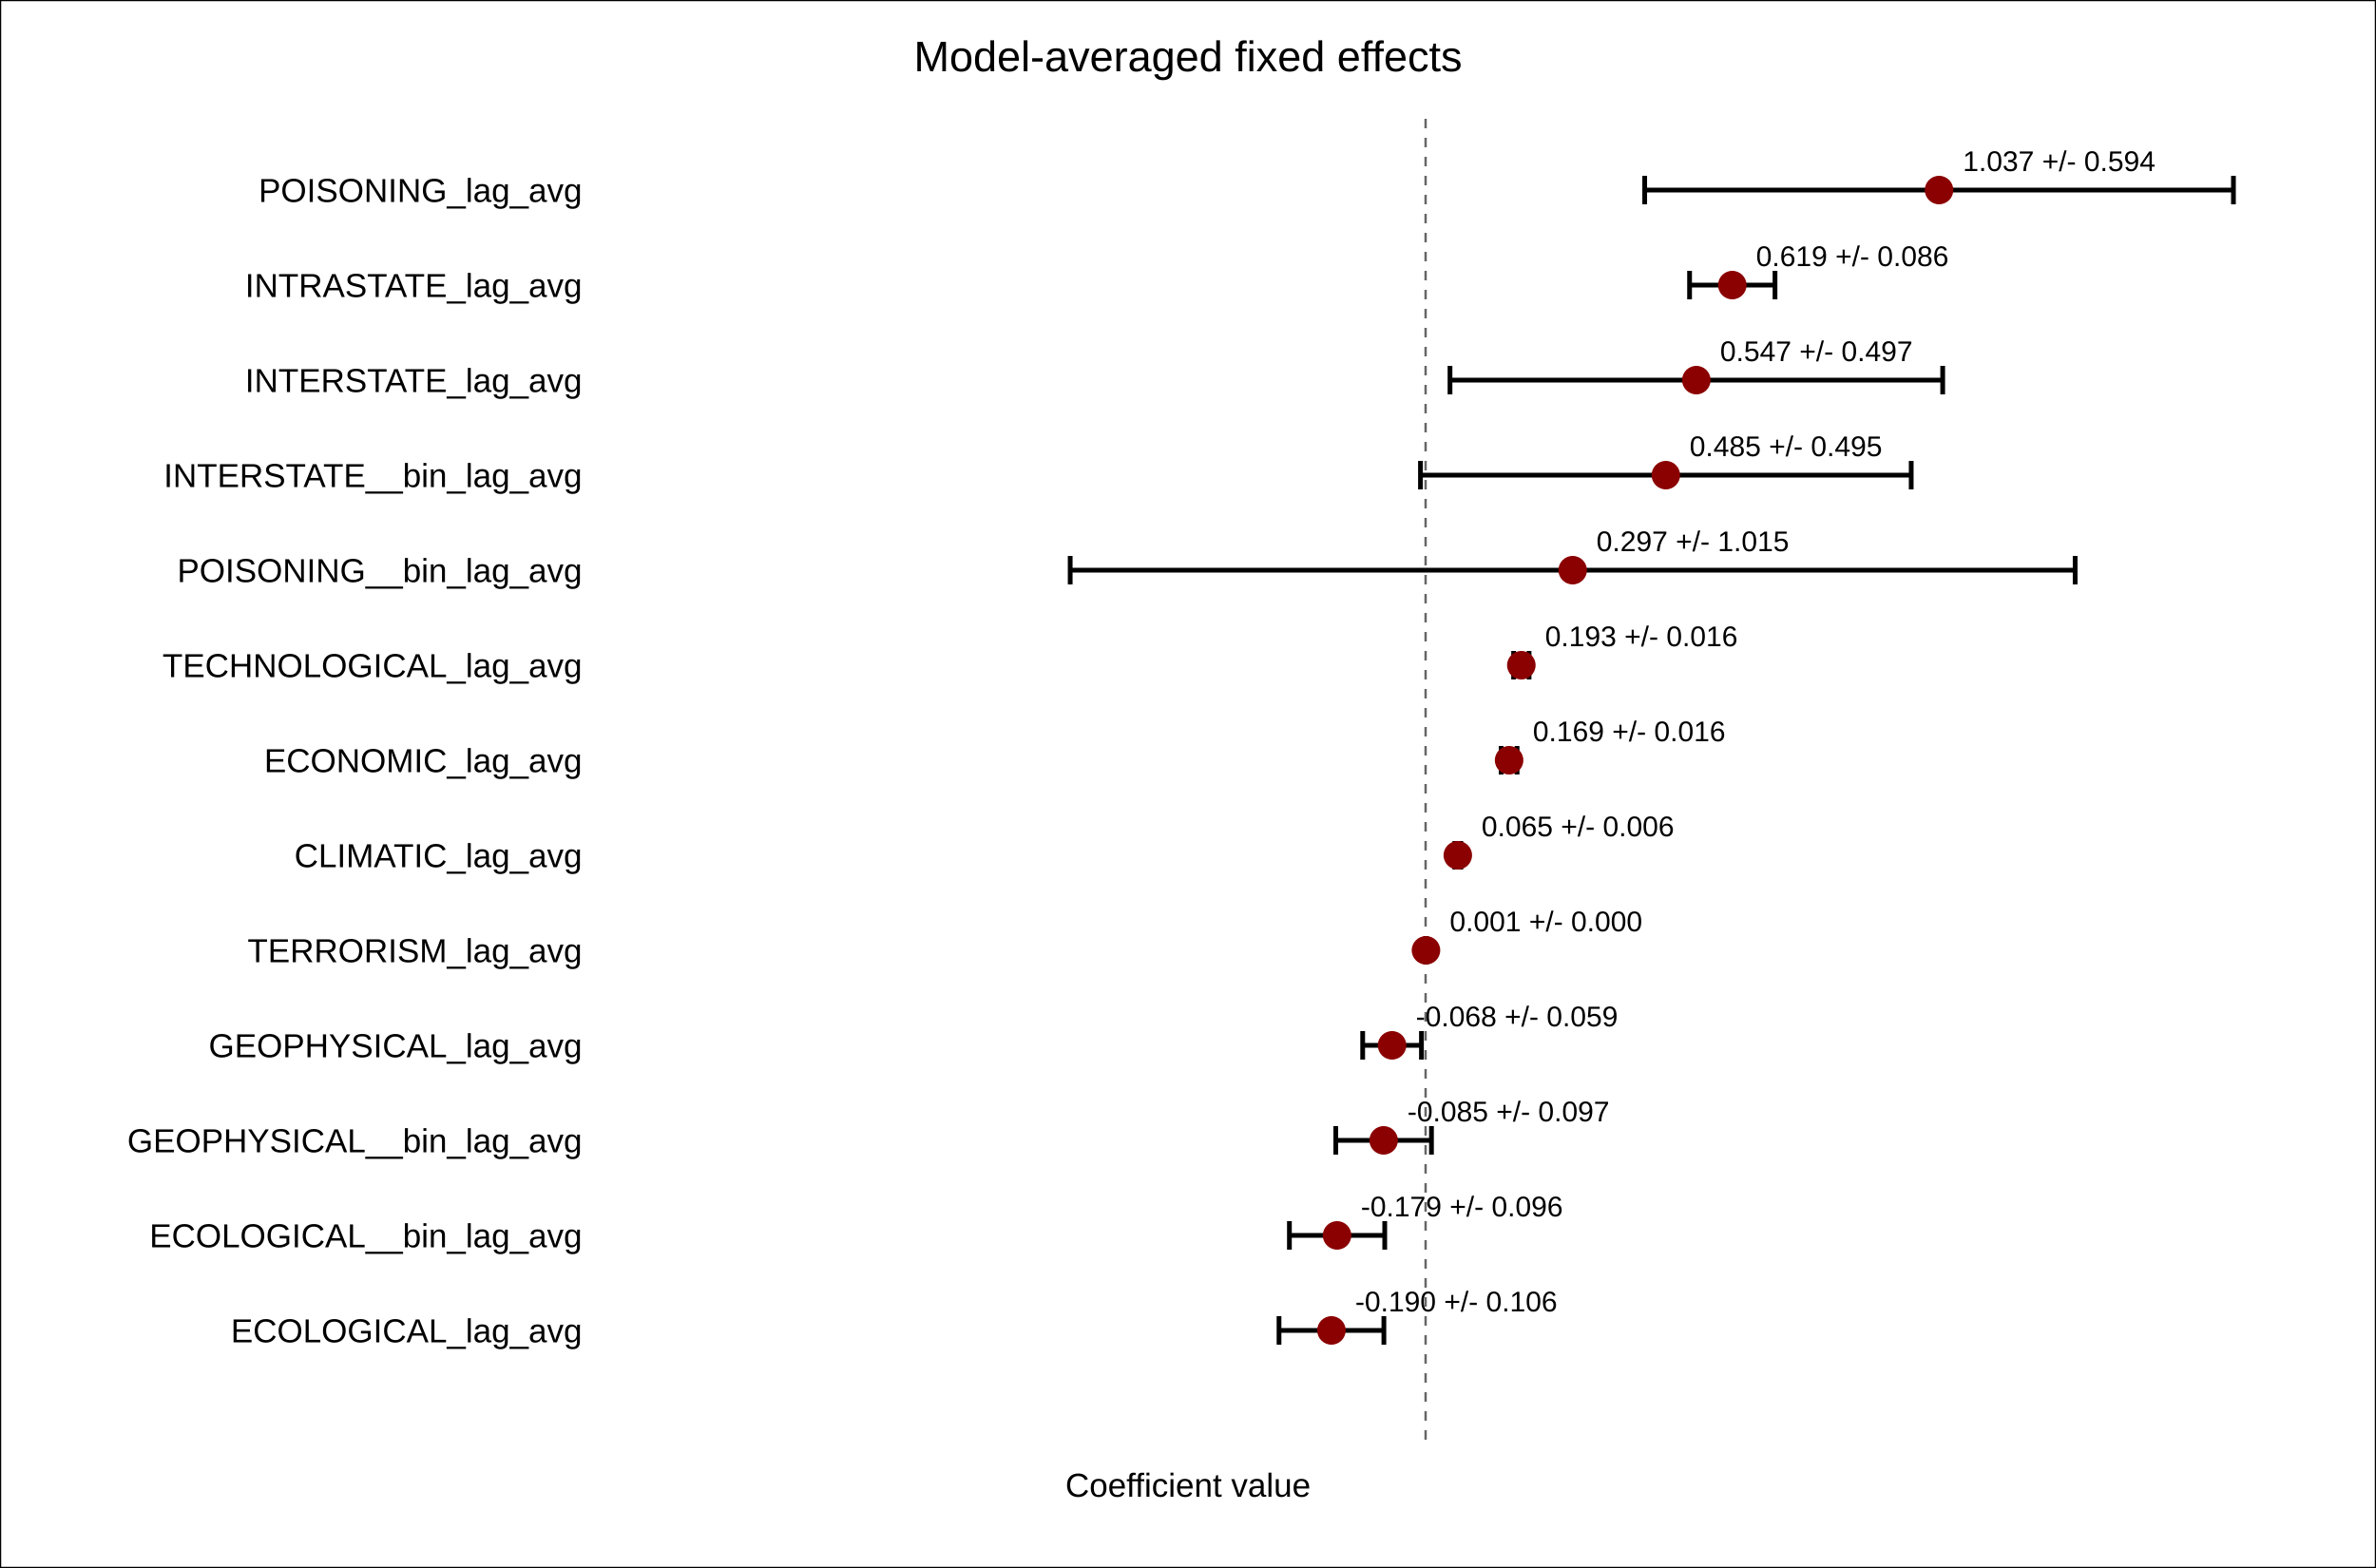
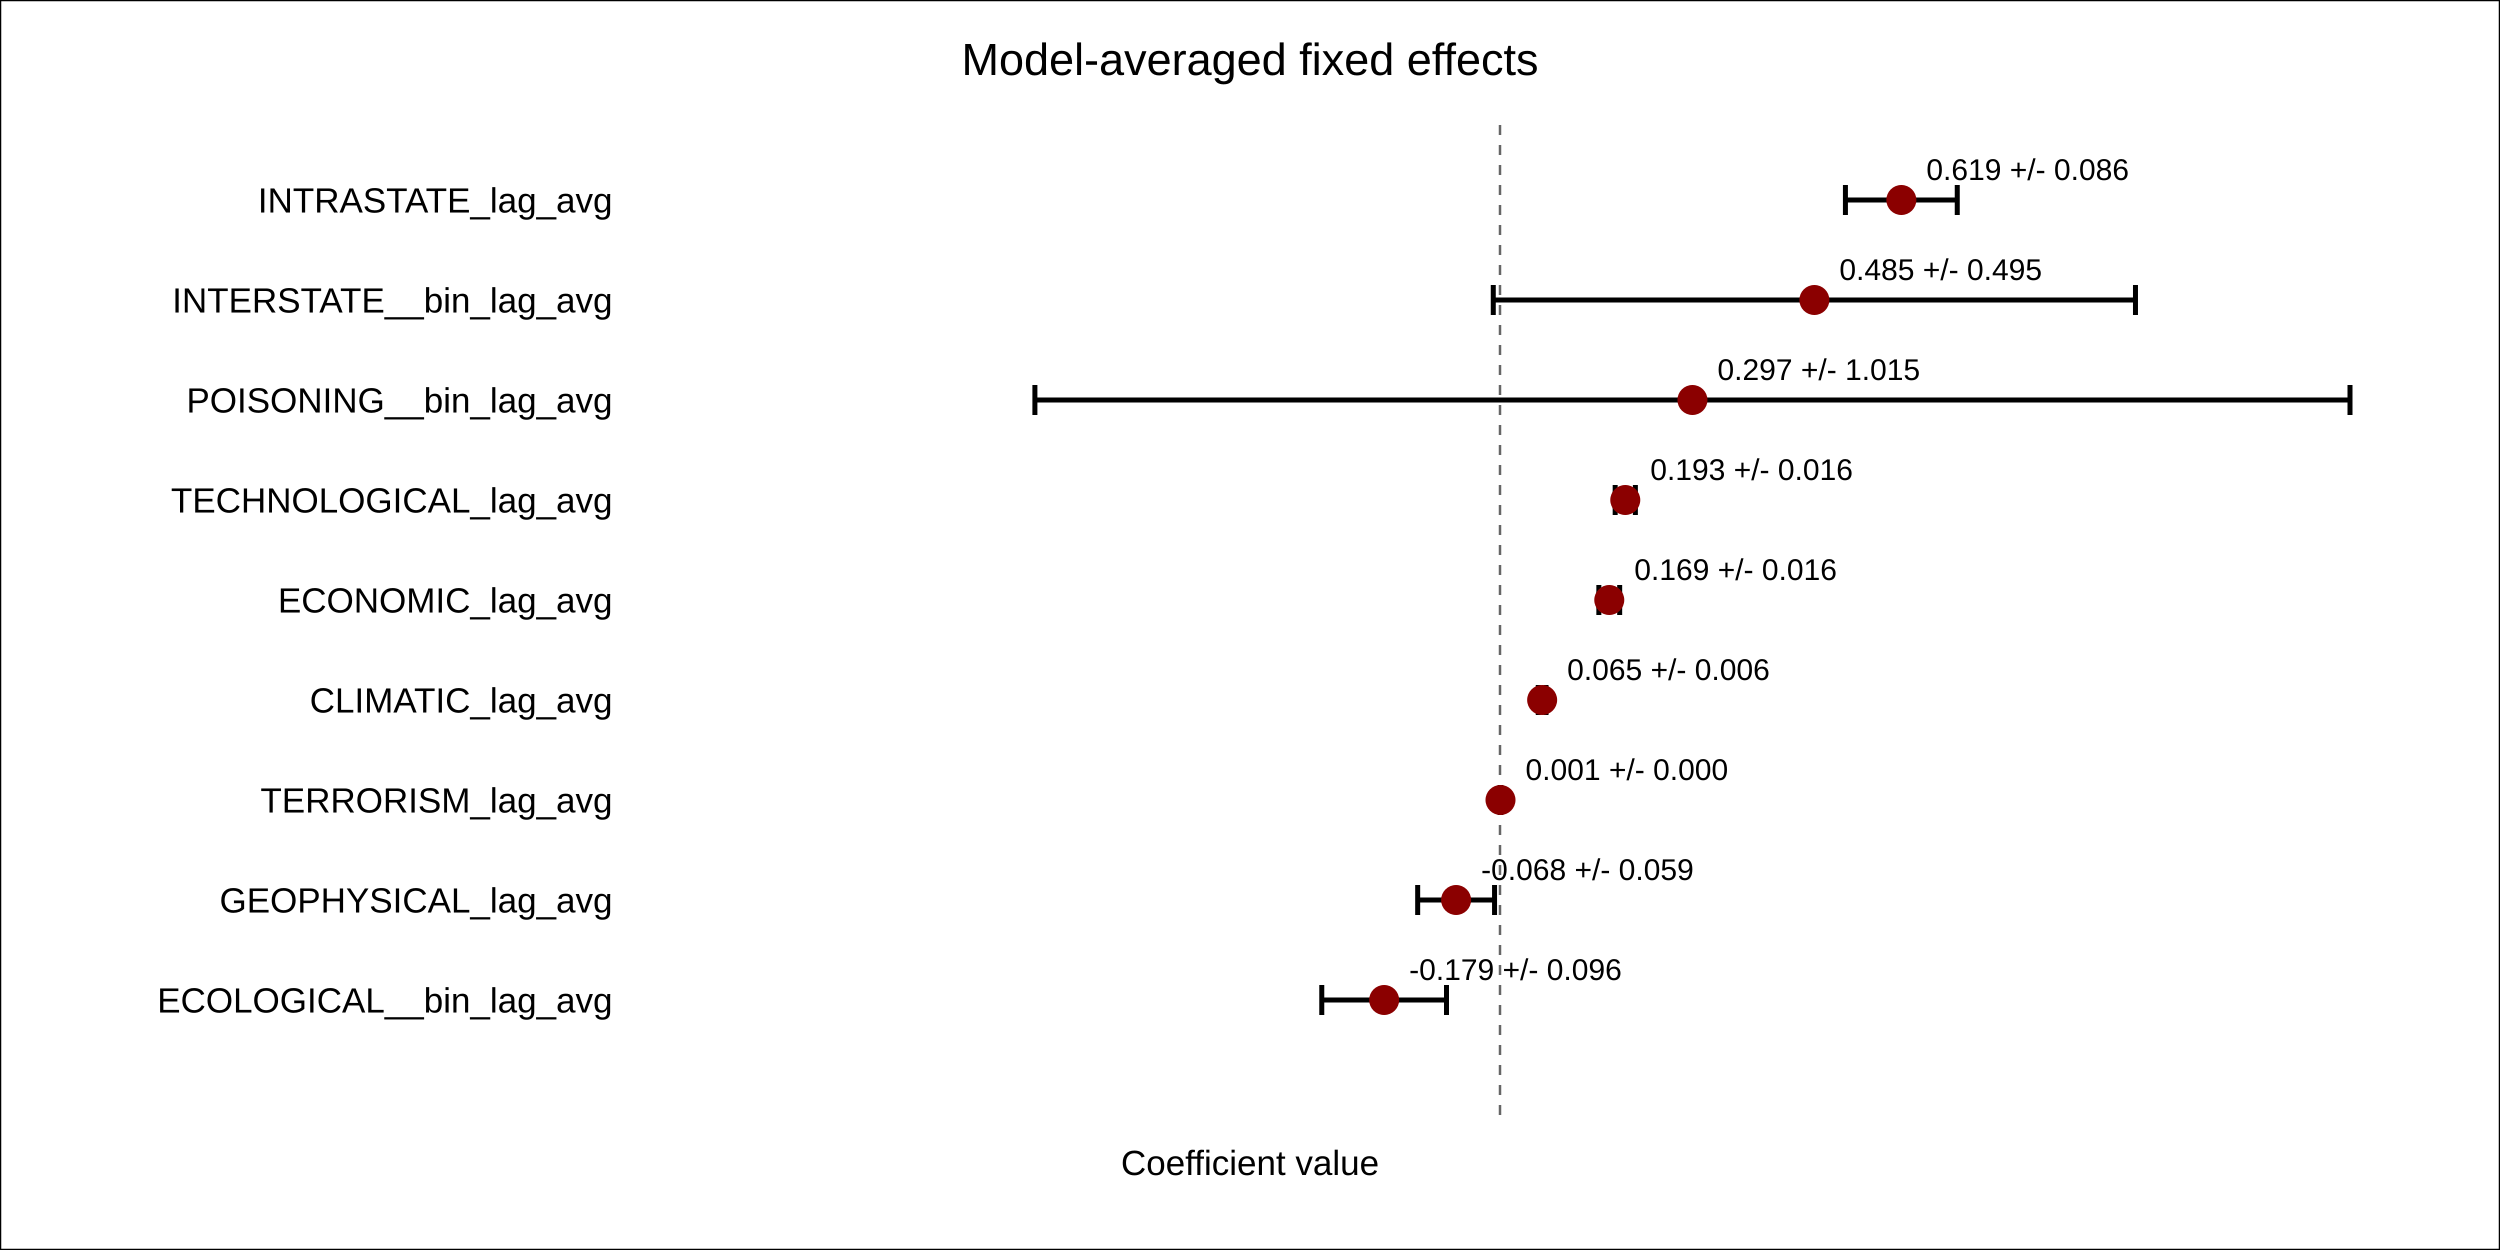
- <svg xmlns="http://www.w3.org/2000/svg" width="1000" height="660">
+ <svg xmlns="http://www.w3.org/2000/svg" width="1000" height="500">
  <style>
        text { font-family: Arial, sans-serif; }
    </style>
-   <rect x="0" y="0" width="1000" height="660" fill="white" stroke="black" stroke-width="1" />
-   <line x1="600.00" y1="50" x2="600.00" y2="610" stroke="#666" stroke-width="1" stroke-dasharray="4 4" />
+   <rect x="0" y="0" width="1000" height="500" fill="white" stroke="black" stroke-width="1" />
+   <line x1="600.00" y1="50" x2="600.00" y2="450" stroke="#666" stroke-width="1" stroke-dasharray="4 4" />
  <text x="500.0" y="30.0" text-anchor="middle" font-size="18">Model-averaged fixed effects</text>
-   <text x="500.0" y="630.0" text-anchor="middle" font-size="14">Coefficient value</text>
-   <text x="245" y="85" text-anchor="end" font-size="14">POISONING_lag_avg</text>
-   <line x1="692.21" y1="80" x2="940.00" y2="80" stroke="#000" stroke-width="2" />
-   <line x1="692.21" y1="74" x2="692.21" y2="86" stroke="#000" stroke-width="2" />
-   <line x1="940.00" y1="74" x2="940.00" y2="86" stroke="#000" stroke-width="2" />
-   <circle cx="816.10" cy="80" r="6" fill="#8b0000" />
-   <text x="826.10" y="72" font-size="12">1.037 +/- 0.594</text>
-   <text x="245" y="125" text-anchor="end" font-size="14">INTRASTATE_lag_avg</text>
-   <line x1="711.10" y1="120" x2="747.06" y2="120" stroke="#000" stroke-width="2" />
-   <line x1="711.10" y1="114" x2="711.10" y2="126" stroke="#000" stroke-width="2" />
-   <line x1="747.06" y1="114" x2="747.06" y2="126" stroke="#000" stroke-width="2" />
-   <circle cx="729.08" cy="120" r="6" fill="#8b0000" />
-   <text x="739.08" y="112" font-size="12">0.619 +/- 0.086</text>
-   <text x="245" y="165" text-anchor="end" font-size="14">INTERSTATE_lag_avg</text>
-   <line x1="610.27" y1="160" x2="817.63" y2="160" stroke="#000" stroke-width="2" />
-   <line x1="610.27" y1="154" x2="610.27" y2="166" stroke="#000" stroke-width="2" />
-   <line x1="817.63" y1="154" x2="817.63" y2="166" stroke="#000" stroke-width="2" />
-   <circle cx="713.95" cy="160" r="6" fill="#8b0000" />
-   <text x="723.95" y="152" font-size="12">0.547 +/- 0.497</text>
-   <text x="245" y="205" text-anchor="end" font-size="14">INTERSTATE__bin_lag_avg</text>
-   <line x1="597.84" y1="200" x2="804.38" y2="200" stroke="#000" stroke-width="2" />
-   <line x1="597.84" y1="194" x2="597.84" y2="206" stroke="#000" stroke-width="2" />
-   <line x1="804.38" y1="194" x2="804.38" y2="206" stroke="#000" stroke-width="2" />
-   <circle cx="701.11" cy="200" r="6" fill="#8b0000" />
-   <text x="711.11" y="192" font-size="12">0.485 +/- 0.495</text>
-   <text x="245" y="245" text-anchor="end" font-size="14">POISONING__bin_lag_avg</text>
-   <line x1="450.42" y1="240" x2="873.38" y2="240" stroke="#000" stroke-width="2" />
-   <line x1="450.42" y1="234" x2="450.42" y2="246" stroke="#000" stroke-width="2" />
-   <line x1="873.38" y1="234" x2="873.38" y2="246" stroke="#000" stroke-width="2" />
-   <circle cx="661.90" cy="240" r="6" fill="#8b0000" />
-   <text x="671.90" y="232" font-size="12">0.297 +/- 1.015</text>
-   <text x="245" y="285" text-anchor="end" font-size="14">TECHNOLOGICAL_lag_avg</text>
-   <line x1="637.05" y1="280" x2="643.54" y2="280" stroke="#000" stroke-width="2" />
-   <line x1="637.05" y1="274" x2="637.05" y2="286" stroke="#000" stroke-width="2" />
-   <line x1="643.54" y1="274" x2="643.54" y2="286" stroke="#000" stroke-width="2" />
-   <circle cx="640.29" cy="280" r="6" fill="#8b0000" />
-   <text x="650.29" y="272" font-size="12">0.193 +/- 0.016</text>
-   <text x="245" y="325" text-anchor="end" font-size="14">ECONOMIC_lag_avg</text>
-   <line x1="631.79" y1="320" x2="638.49" y2="320" stroke="#000" stroke-width="2" />
-   <line x1="631.79" y1="314" x2="631.79" y2="326" stroke="#000" stroke-width="2" />
-   <line x1="638.49" y1="314" x2="638.49" y2="326" stroke="#000" stroke-width="2" />
-   <circle cx="635.14" cy="320" r="6" fill="#8b0000" />
-   <text x="645.14" y="312" font-size="12">0.169 +/- 0.016</text>
-   <text x="245" y="365" text-anchor="end" font-size="14">CLIMATIC_lag_avg</text>
-   <line x1="612.31" y1="360" x2="614.80" y2="360" stroke="#000" stroke-width="2" />
-   <line x1="612.31" y1="354" x2="612.31" y2="366" stroke="#000" stroke-width="2" />
-   <line x1="614.80" y1="354" x2="614.80" y2="366" stroke="#000" stroke-width="2" />
-   <circle cx="613.55" cy="360" r="6" fill="#8b0000" />
-   <text x="623.55" y="352" font-size="12">0.065 +/- 0.006</text>
-   <text x="245" y="405" text-anchor="end" font-size="14">TERRORISM_lag_avg</text>
-   <line x1="600.09" y1="400" x2="600.23" y2="400" stroke="#000" stroke-width="2" />
-   <line x1="600.09" y1="394" x2="600.09" y2="406" stroke="#000" stroke-width="2" />
-   <line x1="600.23" y1="394" x2="600.23" y2="406" stroke="#000" stroke-width="2" />
-   <circle cx="600.16" cy="400" r="6" fill="#8b0000" />
-   <text x="610.16" y="392" font-size="12">0.001 +/- 0.000</text>
-   <text x="245" y="445" text-anchor="end" font-size="14">GEOPHYSICAL_lag_avg</text>
-   <line x1="573.52" y1="440" x2="598.25" y2="440" stroke="#000" stroke-width="2" />
-   <line x1="573.52" y1="434" x2="573.52" y2="446" stroke="#000" stroke-width="2" />
-   <line x1="598.25" y1="434" x2="598.25" y2="446" stroke="#000" stroke-width="2" />
-   <circle cx="585.88" cy="440" r="6" fill="#8b0000" />
-   <text x="595.88" y="432" font-size="12">-0.068 +/- 0.059</text>
-   <text x="245" y="485" text-anchor="end" font-size="14">GEOPHYSICAL__bin_lag_avg</text>
-   <line x1="562.20" y1="480" x2="602.47" y2="480" stroke="#000" stroke-width="2" />
-   <line x1="562.20" y1="474" x2="562.20" y2="486" stroke="#000" stroke-width="2" />
-   <line x1="602.47" y1="474" x2="602.47" y2="486" stroke="#000" stroke-width="2" />
-   <circle cx="582.34" cy="480" r="6" fill="#8b0000" />
-   <text x="592.34" y="472" font-size="12">-0.085 +/- 0.097</text>
-   <text x="245" y="525" text-anchor="end" font-size="14">ECOLOGICAL__bin_lag_avg</text>
-   <line x1="542.68" y1="520" x2="582.80" y2="520" stroke="#000" stroke-width="2" />
-   <line x1="542.68" y1="514" x2="542.68" y2="526" stroke="#000" stroke-width="2" />
-   <line x1="582.80" y1="514" x2="582.80" y2="526" stroke="#000" stroke-width="2" />
-   <circle cx="562.74" cy="520" r="6" fill="#8b0000" />
-   <text x="572.74" y="512" font-size="12">-0.179 +/- 0.096</text>
-   <text x="245" y="565" text-anchor="end" font-size="14">ECOLOGICAL_lag_avg</text>
-   <line x1="538.31" y1="560" x2="582.44" y2="560" stroke="#000" stroke-width="2" />
-   <line x1="538.31" y1="554" x2="538.31" y2="566" stroke="#000" stroke-width="2" />
-   <line x1="582.44" y1="554" x2="582.44" y2="566" stroke="#000" stroke-width="2" />
-   <circle cx="560.37" cy="560" r="6" fill="#8b0000" />
-   <text x="570.37" y="552" font-size="12">-0.190 +/- 0.106</text>
+   <text x="500.0" y="470.0" text-anchor="middle" font-size="14">Coefficient value</text>
+   <text x="245" y="85" text-anchor="end" font-size="14">INTRASTATE_lag_avg</text>
+   <line x1="738.17" y1="80" x2="782.90" y2="80" stroke="#000" stroke-width="2" />
+   <line x1="738.17" y1="74" x2="738.17" y2="86" stroke="#000" stroke-width="2" />
+   <line x1="782.90" y1="74" x2="782.90" y2="86" stroke="#000" stroke-width="2" />
+   <circle cx="760.54" cy="80" r="6" fill="#8b0000" />
+   <text x="770.54" y="72" font-size="12">0.619 +/- 0.086</text>
+   <text x="245" y="125" text-anchor="end" font-size="14">INTERSTATE__bin_lag_avg</text>
+   <line x1="597.31" y1="120" x2="854.19" y2="120" stroke="#000" stroke-width="2" />
+   <line x1="597.31" y1="114" x2="597.31" y2="126" stroke="#000" stroke-width="2" />
+   <line x1="854.19" y1="114" x2="854.19" y2="126" stroke="#000" stroke-width="2" />
+   <circle cx="725.75" cy="120" r="6" fill="#8b0000" />
+   <text x="735.75" y="112" font-size="12">0.485 +/- 0.495</text>
+   <text x="245" y="165" text-anchor="end" font-size="14">POISONING__bin_lag_avg</text>
+   <line x1="413.96" y1="160" x2="940.00" y2="160" stroke="#000" stroke-width="2" />
+   <line x1="413.96" y1="154" x2="413.96" y2="166" stroke="#000" stroke-width="2" />
+   <line x1="940.00" y1="154" x2="940.00" y2="166" stroke="#000" stroke-width="2" />
+   <circle cx="676.98" cy="160" r="6" fill="#8b0000" />
+   <text x="686.98" y="152" font-size="12">0.297 +/- 1.015</text>
+   <text x="245" y="205" text-anchor="end" font-size="14">TECHNOLOGICAL_lag_avg</text>
+   <line x1="646.07" y1="200" x2="654.15" y2="200" stroke="#000" stroke-width="2" />
+   <line x1="646.07" y1="194" x2="646.07" y2="206" stroke="#000" stroke-width="2" />
+   <line x1="654.15" y1="194" x2="654.15" y2="206" stroke="#000" stroke-width="2" />
+   <circle cx="650.11" cy="200" r="6" fill="#8b0000" />
+   <text x="660.11" y="192" font-size="12">0.193 +/- 0.016</text>
+   <text x="245" y="245" text-anchor="end" font-size="14">ECONOMIC_lag_avg</text>
+   <line x1="639.54" y1="240" x2="647.87" y2="240" stroke="#000" stroke-width="2" />
+   <line x1="639.54" y1="234" x2="639.54" y2="246" stroke="#000" stroke-width="2" />
+   <line x1="647.87" y1="234" x2="647.87" y2="246" stroke="#000" stroke-width="2" />
+   <circle cx="643.71" cy="240" r="6" fill="#8b0000" />
+   <text x="653.71" y="232" font-size="12">0.169 +/- 0.016</text>
+   <text x="245" y="285" text-anchor="end" font-size="14">CLIMATIC_lag_avg</text>
+   <line x1="615.31" y1="280" x2="618.40" y2="280" stroke="#000" stroke-width="2" />
+   <line x1="615.31" y1="274" x2="615.31" y2="286" stroke="#000" stroke-width="2" />
+   <line x1="618.40" y1="274" x2="618.40" y2="286" stroke="#000" stroke-width="2" />
+   <circle cx="616.86" cy="280" r="6" fill="#8b0000" />
+   <text x="626.86" y="272" font-size="12">0.065 +/- 0.006</text>
+   <text x="245" y="325" text-anchor="end" font-size="14">TERRORISM_lag_avg</text>
+   <line x1="600.11" y1="320" x2="600.29" y2="320" stroke="#000" stroke-width="2" />
+   <line x1="600.11" y1="314" x2="600.11" y2="326" stroke="#000" stroke-width="2" />
+   <line x1="600.29" y1="314" x2="600.29" y2="326" stroke="#000" stroke-width="2" />
+   <circle cx="600.20" cy="320" r="6" fill="#8b0000" />
+   <text x="610.20" y="312" font-size="12">0.001 +/- 0.000</text>
+   <text x="245" y="365" text-anchor="end" font-size="14">GEOPHYSICAL_lag_avg</text>
+   <line x1="567.07" y1="360" x2="597.82" y2="360" stroke="#000" stroke-width="2" />
+   <line x1="567.07" y1="354" x2="567.07" y2="366" stroke="#000" stroke-width="2" />
+   <line x1="597.82" y1="354" x2="597.82" y2="366" stroke="#000" stroke-width="2" />
+   <circle cx="582.44" cy="360" r="6" fill="#8b0000" />
+   <text x="592.44" y="352" font-size="12">-0.068 +/- 0.059</text>
+   <text x="245" y="405" text-anchor="end" font-size="14">ECOLOGICAL__bin_lag_avg</text>
+   <line x1="528.71" y1="400" x2="578.60" y2="400" stroke="#000" stroke-width="2" />
+   <line x1="528.71" y1="394" x2="528.71" y2="406" stroke="#000" stroke-width="2" />
+   <line x1="578.60" y1="394" x2="578.60" y2="406" stroke="#000" stroke-width="2" />
+   <circle cx="553.66" cy="400" r="6" fill="#8b0000" />
+   <text x="563.66" y="392" font-size="12">-0.179 +/- 0.096</text>
</svg>
